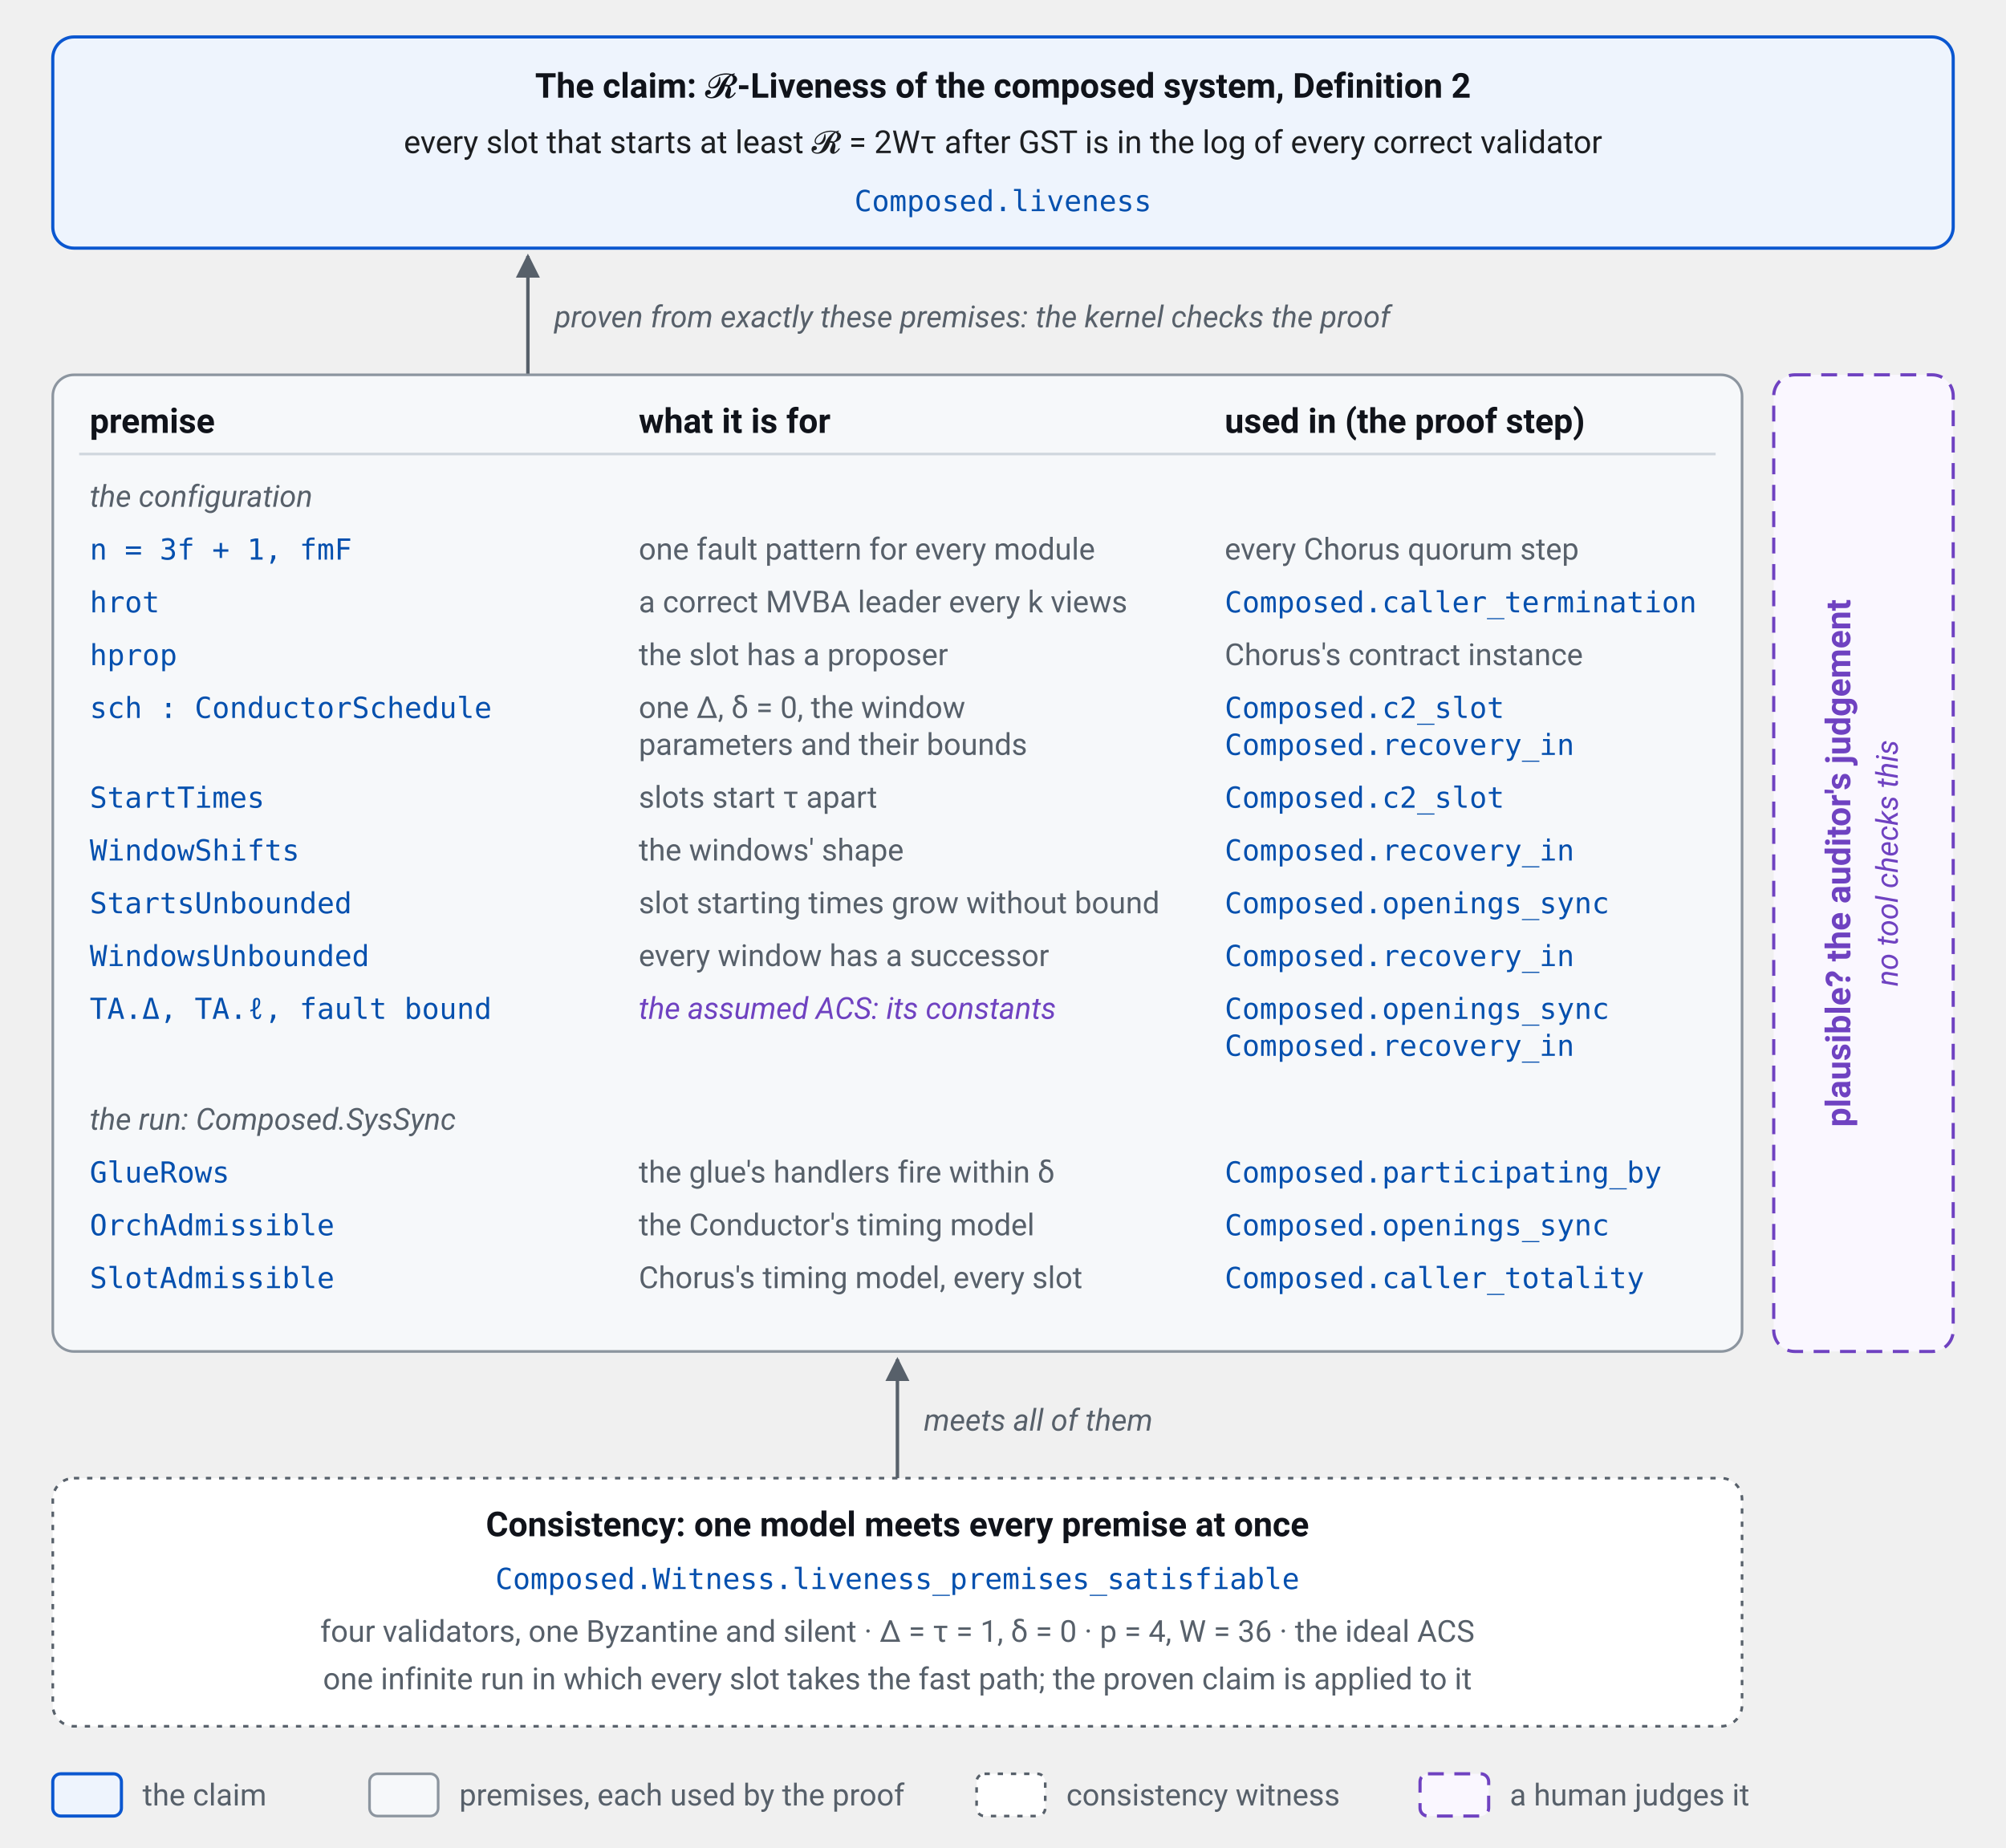
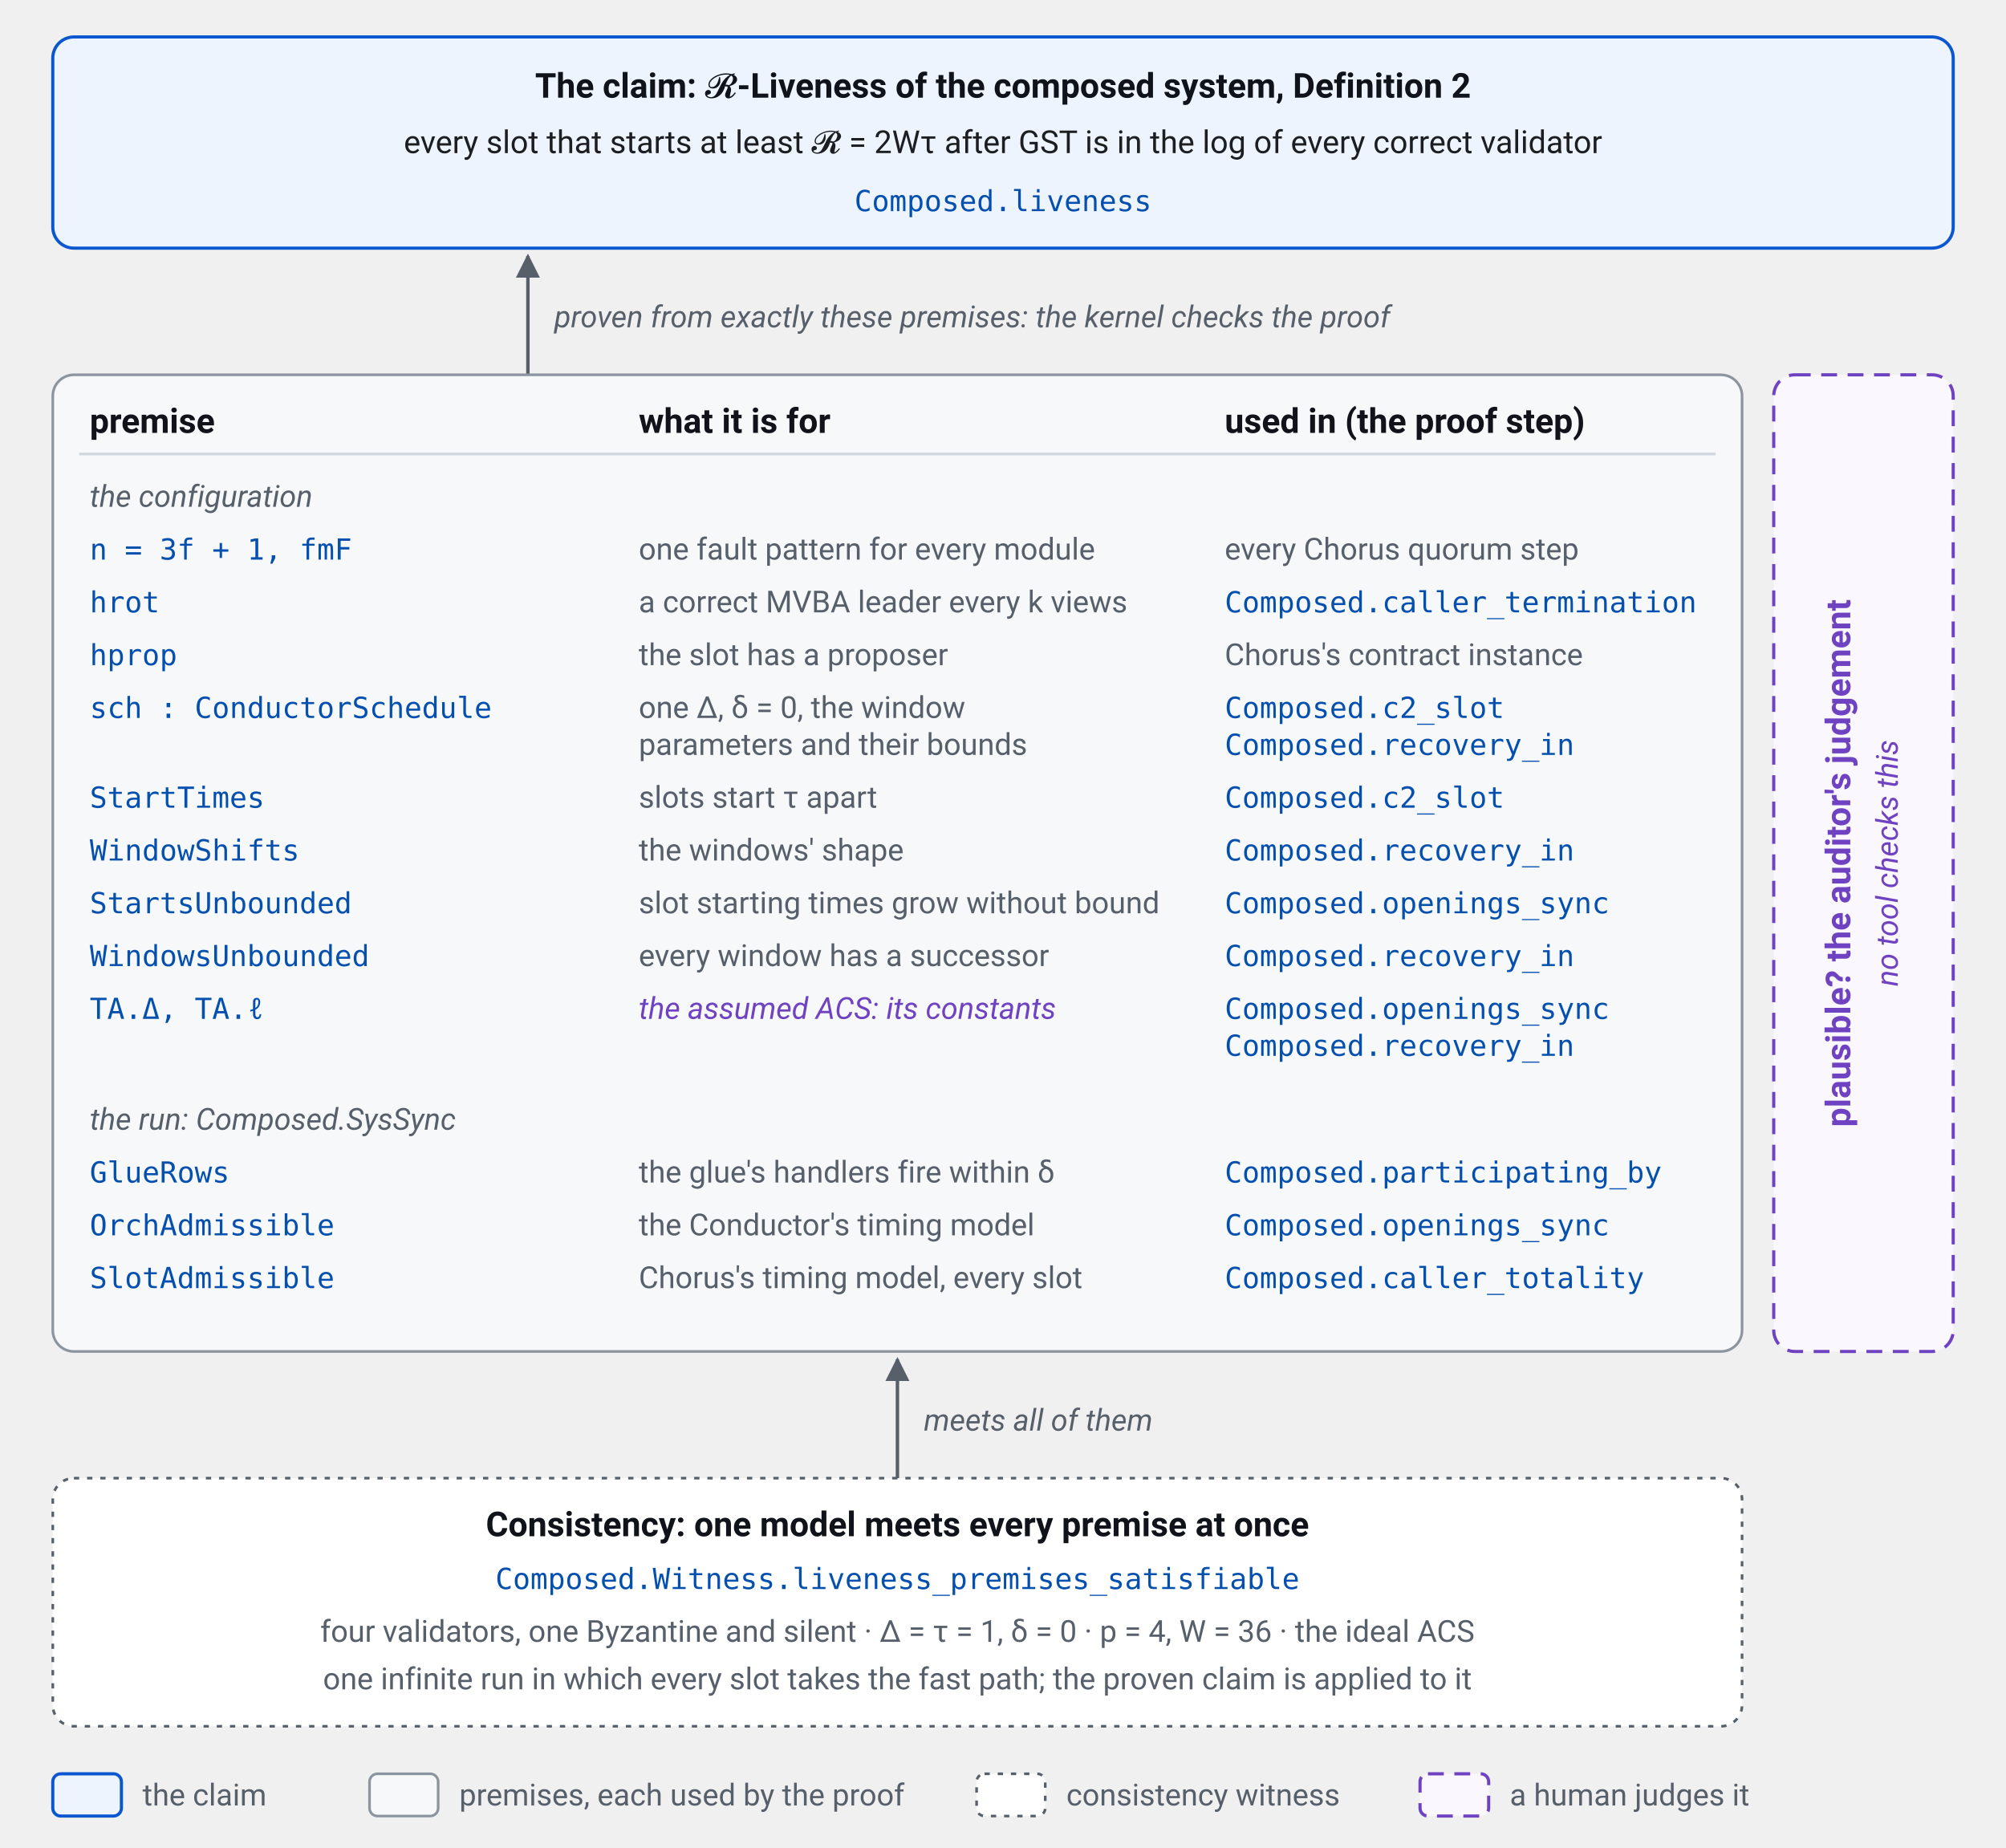
<svg xmlns="http://www.w3.org/2000/svg" viewBox="0 0 760 700" width="760" height="700" style="max-width:100%;height:auto" role="img" aria-labelledby="dg-cpw-title dg-cpw-desc">
  <style>
.dg-t{font:600 13px "Helvetica Neue","Segoe UI",Roboto,Arial,sans-serif;fill:#10131a}
.dg-tk{font:600 13px "Helvetica Neue","Segoe UI",Roboto,Arial,sans-serif;fill:#6f42c1}
.dg-p{font:12px "Helvetica Neue","Segoe UI",Roboto,Arial,sans-serif;fill:#1c1e21}
.dg-s{font:11.5px "Helvetica Neue","Segoe UI",Roboto,Arial,sans-serif;fill:#57606a}
.dg-k{font:italic 11.5px "Helvetica Neue","Segoe UI",Roboto,Arial,sans-serif;fill:#6f42c1}
.dg-l{font:italic 11.5px "Helvetica Neue","Segoe UI",Roboto,Arial,sans-serif;fill:#57606a}
.dg-c{font:11px ui-monospace,SFMono-Regular,Menlo,Consolas,monospace;fill:#0550ae}
.dg-cs{font:10px ui-monospace,SFMono-Regular,Menlo,Consolas,monospace;fill:#57606a}
.dg-box{fill:#f6f8fa;stroke:#8c959f;stroke-width:1}
.dg-claim{fill:#eef4fd;stroke:#0b57d0;stroke-width:1.2}
.dg-human{fill:#faf7ff;stroke:#6f42c1;stroke-width:1.2;stroke-dasharray:6 4}
.dg-wit{fill:#ffffff;stroke:#57606a;stroke-width:1;stroke-dasharray:2 3}
.dg-rule{fill:none;stroke:#d0d7de;stroke-width:1}
.dg-dash{fill:none;stroke:#8c959f;stroke-width:1;stroke-dasharray:3 3}
.dg-e{fill:none;stroke:#57606a;stroke-width:1.3}
.dg-e-h{stroke:#6f42c1;stroke-dasharray:6 4}
.dg-head{fill:#57606a}
.dg-head-h{fill:#6f42c1}
@media (prefers-color-scheme: dark){
.dg-t{fill:#e6edf3}
.dg-tk,.dg-k{fill:#bc8cff}
.dg-p{fill:#d1d7e0}
.dg-s,.dg-l,.dg-cs{fill:#9198a1}
.dg-c{fill:#79c0ff}
.dg-box{fill:#161b22;stroke:#6e7681}
.dg-claim{fill:#0d2142;stroke:#4493f8}
.dg-human{fill:#1d1530;stroke:#bc8cff}
.dg-wit{fill:#0d1117;stroke:#8b949e}
.dg-rule{stroke:#30363d}
.dg-dash{stroke:#6e7681}
.dg-e{stroke:#8b949e}
.dg-e-h{stroke:#bc8cff}
.dg-head{fill:#8b949e}
.dg-head-h{fill:#bc8cff}
}
</style>
  <defs>
    <marker id="dg-cpw-a" viewBox="0 0 10 10" refX="9" refY="5" markerWidth="7" markerHeight="7" orient="auto">
      <path class="dg-head" d="M0,0 L10,5 L0,10 z" />
    </marker>
  </defs>
  <rect class="dg-claim" x="20" y="14" width="720" height="80" rx="8" />
  <text class="dg-t" x="380" y="37" text-anchor="middle">The claim: 𝓡-Liveness of the composed system, Definition 2</text>
  <text class="dg-p" x="380" y="58" text-anchor="middle">every slot that starts at least 𝓡 = 2Wτ after GST is in the log of every correct validator</text>
  <text class="dg-c" x="380" y="80" text-anchor="middle" data-decl="Composed.liveness">Composed.liveness</text>
  <path class="dg-e" d="M200,142 V97" marker-end="url(#dg-cpw-a)" />
  <text class="dg-l" x="210" y="124">proven from exactly these premises: the kernel checks the proof</text>
  <rect class="dg-box" x="20" y="142" width="640" height="370" rx="8" />
  <text class="dg-t" x="34" y="164">premise</text>
  <text class="dg-t" x="242" y="164">what it is for</text>
  <text class="dg-t" x="464" y="164">used in (the proof step)</text>
  <path class="dg-rule" d="M30,172 H650" />
  <text class="dg-l" x="34" y="192">the configuration</text>
  <text class="dg-c" x="34" y="212">n = 3f + 1, <tspan data-decl="Composed.fmF">fmF</tspan>
  </text>
  <text class="dg-s" x="242" y="212">one fault pattern for every module</text>
  <text class="dg-s" x="464" y="212">every Chorus quorum step</text>
  <text class="dg-c" x="34" y="232">hrot</text>
  <text class="dg-s" x="242" y="232">a correct MVBA leader every k views</text>
  <text class="dg-c" x="464" y="232" data-decl="Composed.caller_termination">Composed.caller_termination</text>
  <text class="dg-c" x="34" y="252">hprop</text>
  <text class="dg-s" x="242" y="252">the slot has a proposer</text>
  <text class="dg-s" x="464" y="252">Chorus's contract instance</text>
  <text class="dg-c" x="34" y="272">sch : <tspan data-decl="Conductor.ConductorSchedule">ConductorSchedule</tspan>
  </text>
  <text class="dg-s" x="242" y="272">one Δ, δ = 0, the window</text>
  <text class="dg-s" x="242" y="286">parameters and their bounds</text>
  <text class="dg-c" x="464" y="272" data-decl="Composed.c2_slot">Composed.c2_slot</text>
  <text class="dg-c" x="464" y="286" data-decl="Composed.recovery_in">Composed.recovery_in</text>
  <text class="dg-c" x="34" y="306" data-decl="Conductor.StartTimes">StartTimes</text>
  <text class="dg-s" x="242" y="306">slots start τ apart</text>
  <text class="dg-c" x="464" y="306" data-decl="Composed.c2_slot">Composed.c2_slot</text>
  <text class="dg-c" x="34" y="326" data-decl="Conductor.WindowShifts">WindowShifts</text>
  <text class="dg-s" x="242" y="326">the windows' shape</text>
  <text class="dg-c" x="464" y="326" data-decl="Composed.recovery_in">Composed.recovery_in</text>
  <text class="dg-c" x="34" y="346" data-decl="Conductor.StartsUnbounded">StartsUnbounded</text>
  <text class="dg-s" x="242" y="346">slot starting times grow without bound</text>
  <text class="dg-c" x="464" y="346" data-decl="Composed.openings_sync">Composed.openings_sync</text>
  <text class="dg-c" x="34" y="366" data-decl="Conductor.WindowsUnbounded">WindowsUnbounded</text>
  <text class="dg-s" x="242" y="366">every window has a successor</text>
  <text class="dg-c" x="464" y="366" data-decl="Composed.recovery_in">Composed.recovery_in</text>
-   <text class="dg-c" x="34" y="386">TA.Δ, TA.ℓ, fault bound</text>
+   <text class="dg-c" x="34" y="386">TA.Δ, TA.ℓ</text>
  <text class="dg-k" x="242" y="386">the assumed ACS: its constants</text>
  <text class="dg-c" x="464" y="386" data-decl="Composed.openings_sync">Composed.openings_sync</text>
  <text class="dg-c" x="464" y="400" data-decl="Composed.recovery_in">Composed.recovery_in</text>
  <text class="dg-l" x="34" y="428">the run: <tspan data-decl="Composed.SysSync">Composed.SysSync</tspan>
  </text>
  <text class="dg-c" x="34" y="448" data-decl="Composed.GlueRows">GlueRows</text>
  <text class="dg-s" x="242" y="448">the glue's handlers fire within δ</text>
  <text class="dg-c" x="464" y="448" data-decl="Composed.participating_by">Composed.participating_by</text>
  <text class="dg-c" x="34" y="468" data-decl="Composed.OrchAdmissible">OrchAdmissible</text>
  <text class="dg-s" x="242" y="468">the Conductor's timing model</text>
  <text class="dg-c" x="464" y="468" data-decl="Composed.openings_sync">Composed.openings_sync</text>
  <text class="dg-c" x="34" y="488" data-decl="Composed.SlotAdmissible">SlotAdmissible</text>
  <text class="dg-s" x="242" y="488">Chorus's timing model, every slot</text>
  <text class="dg-c" x="464" y="488" data-decl="Composed.caller_totality">Composed.caller_totality</text>
  <rect class="dg-human" x="672" y="142" width="68" height="370" rx="8" />
  <text class="dg-tk" transform="translate(701,327) rotate(-90)" text-anchor="middle">plausible? the auditor's judgement</text>
  <text class="dg-k" transform="translate(719,327) rotate(-90)" text-anchor="middle">no tool checks this</text>
  <rect class="dg-wit" x="20" y="560" width="640" height="94" rx="8" />
  <text class="dg-t" x="340" y="582" text-anchor="middle">Consistency: one model meets every premise at once</text>
  <text class="dg-c" x="340" y="602" text-anchor="middle" data-decl="Composed.Witness.liveness_premises_satisfiable">Composed.Witness.liveness_premises_satisfiable</text>
  <text class="dg-s" x="340" y="622" text-anchor="middle">four validators, one Byzantine and silent · Δ = τ = 1, δ = 0 · p = 4, W = 36 · the ideal ACS</text>
  <text class="dg-s" x="340" y="640" text-anchor="middle">one infinite run in which every slot takes the fast path; the proven claim is applied to it</text>
  <path class="dg-e" d="M340,560 V515" marker-end="url(#dg-cpw-a)" />
  <text class="dg-l" x="350" y="542">meets all of them</text>
  <rect class="dg-claim" x="20" y="672" width="26" height="16" rx="3" />
  <text class="dg-s" x="54" y="684">the claim</text>
  <rect class="dg-box" x="140" y="672" width="26" height="16" rx="3" />
  <text class="dg-s" x="174" y="684">premises, each used by the proof</text>
  <rect class="dg-wit" x="370" y="672" width="26" height="16" rx="3" />
  <text class="dg-s" x="404" y="684">consistency witness</text>
  <rect class="dg-human" x="538" y="672" width="26" height="16" rx="3" />
  <text class="dg-s" x="572" y="684">a human judges it</text>
</svg>
